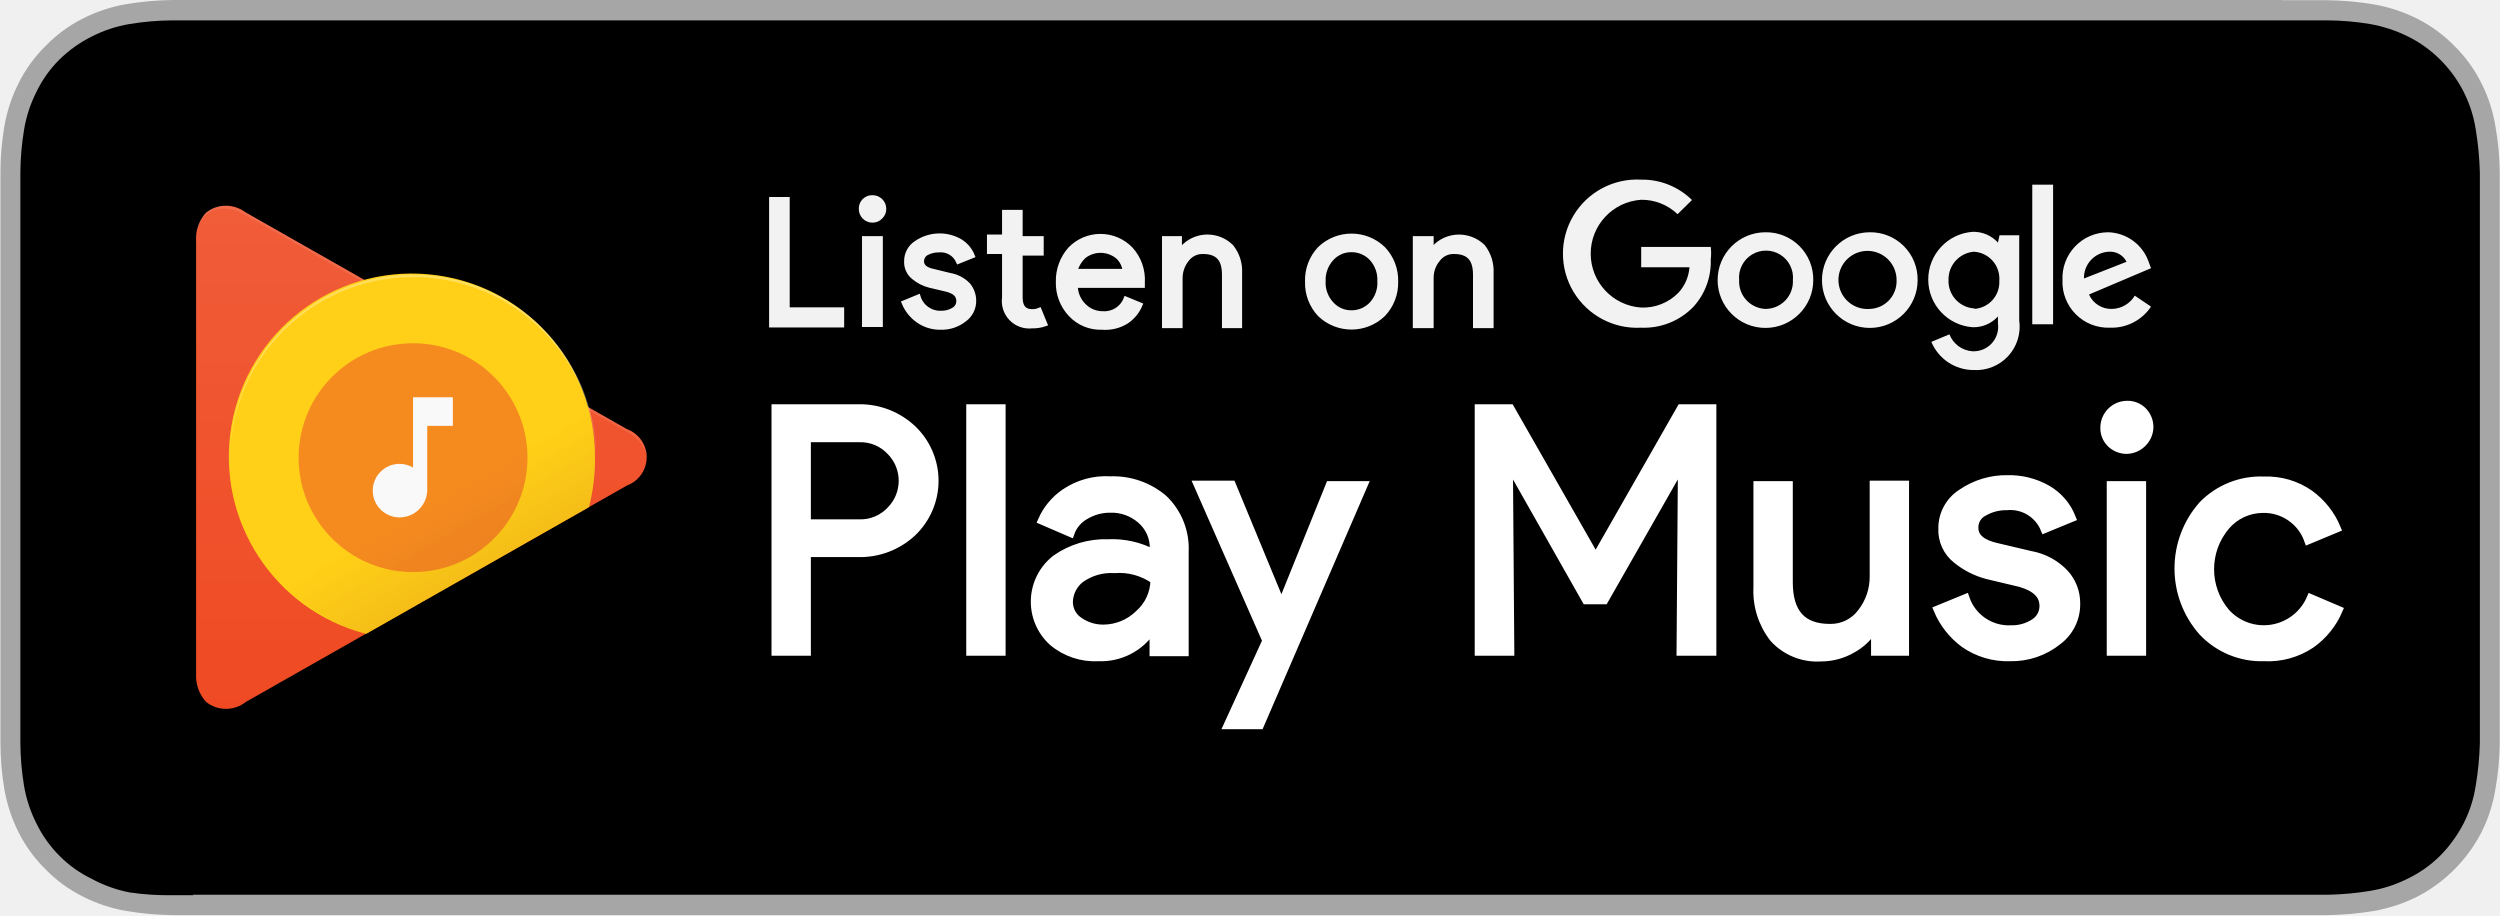
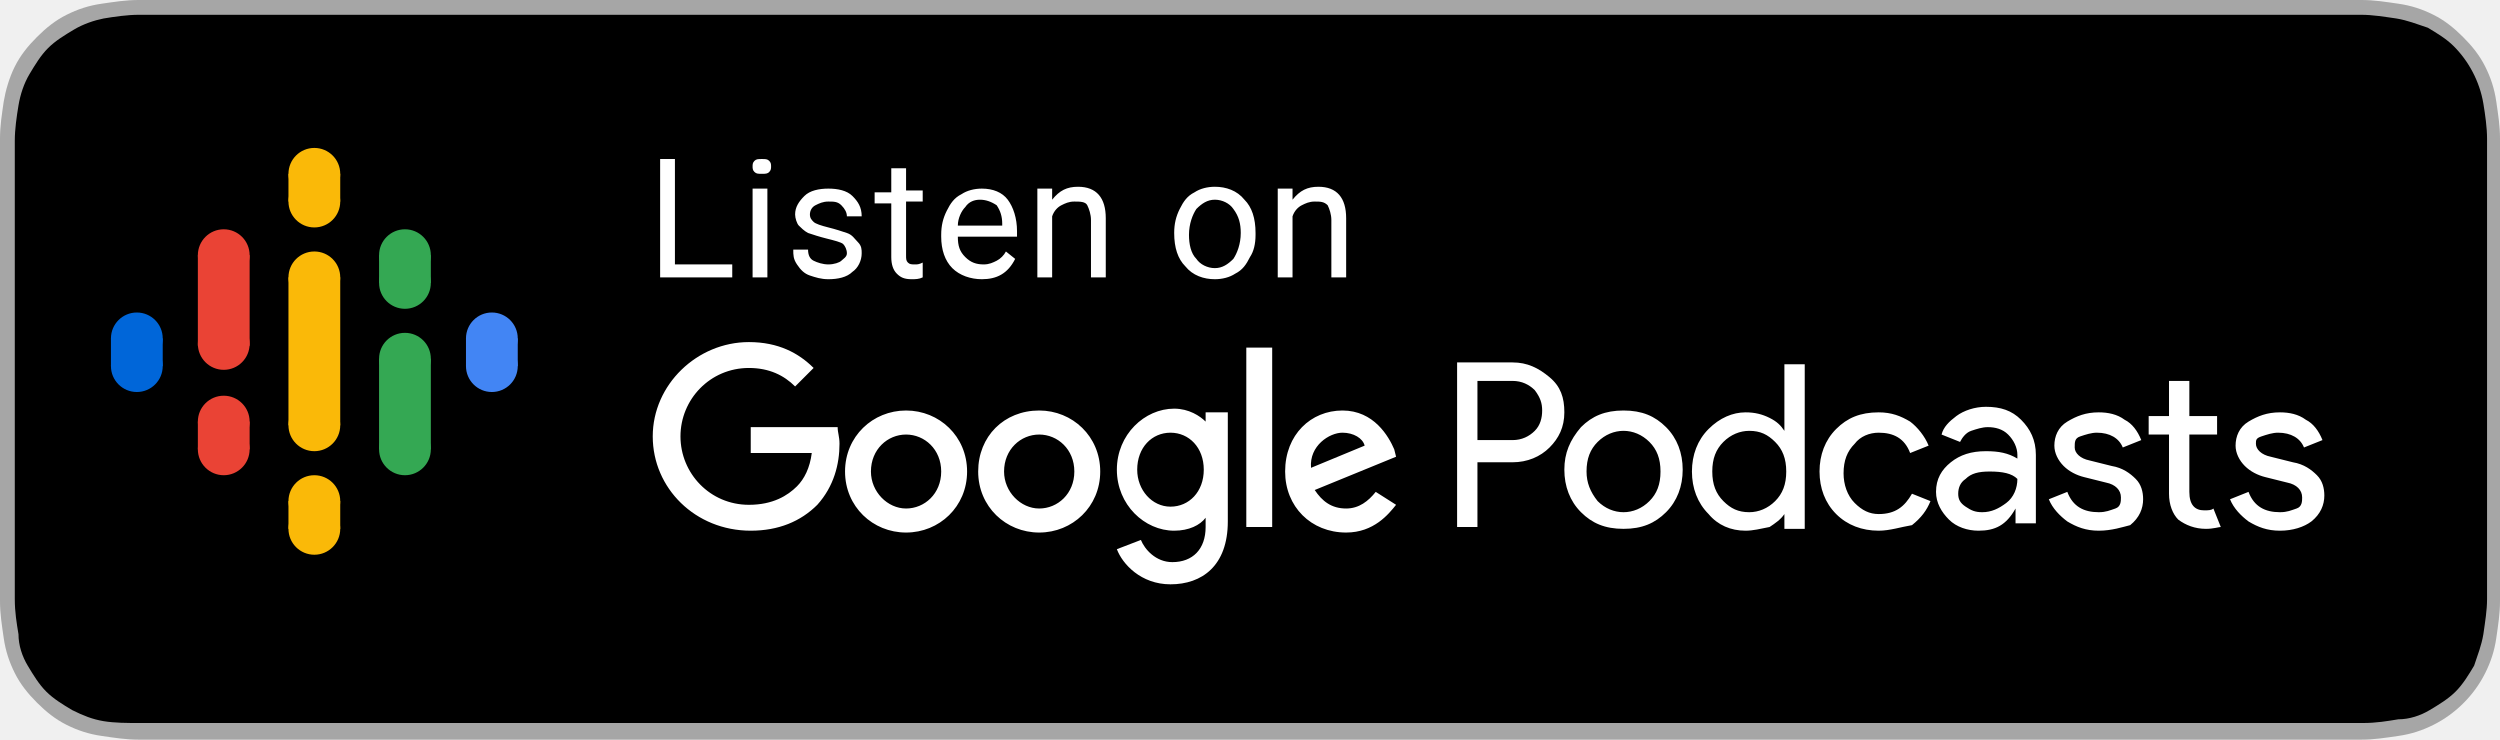
- <svg xmlns="http://www.w3.org/2000/svg" viewBox="0 0 109.25 40">
-   <defs>
-     <style>.c{fill:none}</style>
-     <linearGradient id="a" x1="18.42" y1="11.07" x2="18.42" y2="33.02" gradientTransform="matrix(1 0 0 -1 0 42)" gradientUnits="userSpaceOnUse">
-       <stop offset="0" stop-color="#fff" stop-opacity="0" />
-       <stop offset="1" stop-color="#fff" stop-opacity=".1" />
-     </linearGradient>
-     <linearGradient id="b" x1="19.08" y1="20.22" x2="20.95" y2="16.99" gradientTransform="matrix(1 0 0 -1 0 42)" gradientUnits="userSpaceOnUse">
-       <stop offset="0" stop-color="#971c1f" stop-opacity="0" />
-       <stop offset="1" stop-color="#971c1f" stop-opacity=".1" />
-     </linearGradient>
-   </defs>
-   <path d="M99.72 0H7.52a13.39 13.39 0 0 0-2 .18 6.74 6.74 0 0 0-1.9.63A6.07 6.07 0 0 0 2 2 6.07 6.07 0 0 0 .82 3.62a6.74 6.74 0 0 0-.63 1.9 12.18 12.18 0 0 0-.17 2v24.96a12.18 12.18 0 0 0 .17 2 6.8 6.8 0 0 0 .63 1.91A6.19 6.19 0 0 0 2 38a6.07 6.07 0 0 0 1.62 1.18 6.74 6.74 0 0 0 1.9.63 13.39 13.39 0 0 0 2 .18h94.21a13.39 13.39 0 0 0 2-.18 6.91 6.91 0 0 0 1.91-.63 6.55 6.55 0 0 0 2.79-2.79 6.48 6.48 0 0 0 .62-1.91 12.2 12.2 0 0 0 .19-2V7.52a12.2 12.2 0 0 0-.19-2 6.42 6.42 0 0 0-.62-1.9A6.07 6.07 0 0 0 107.25 2a6.19 6.19 0 0 0-1.61-1.18 6.91 6.91 0 0 0-1.91-.63 13.39 13.39 0 0 0-2-.18h-2z" fill="#a6a6a6" />
-   <path d="M8.44 39.12h-.9A11.52 11.52 0 0 1 5.67 39 5.72 5.72 0 0 1 4 38.4a5.06 5.06 0 0 1-1.4-1 5.19 5.19 0 0 1-1-1.4 5.79 5.79 0 0 1-.55-1.66 12.1 12.1 0 0 1-.16-1.87V7.55a11.9 11.9 0 0 1 .16-1.87A5.69 5.69 0 0 1 1.6 4a5.06 5.06 0 0 1 1-1.4 5.52 5.52 0 0 1 1.4-1 5.79 5.79 0 0 1 1.66-.55A12.1 12.1 0 0 1 7.54.89h94.17a11.88 11.88 0 0 1 1.86.16 6.18 6.18 0 0 1 1.67.55 5.33 5.33 0 0 1 1.39 1 5.46 5.46 0 0 1 1.56 3.06 13.72 13.72 0 0 1 .18 1.89v24.92a13.44 13.44 0 0 1-.18 1.86 5.45 5.45 0 0 1-.54 1.67 5.77 5.77 0 0 1-1 1.38 5.19 5.19 0 0 1-1.4 1 5.66 5.66 0 0 1-1.67.55 12.61 12.61 0 0 1-1.87.17H8.44z" />
-   <path d="M35.26 28.48h-1.37V17.84h3.63a3.36 3.36 0 0 1 2.34.9 3.12 3.12 0 0 1 0 4.54 3.35 3.35 0 0 1-2.34.89h-2.26zm0-5.61h2.28a1.8 1.8 0 0 0 1.39-.58 1.84 1.84 0 0 0 0-2.56 1.8 1.8 0 0 0-1.39-.58h-2.28zm8.51 5.61H42.4V17.84h1.37zm4.23.24a2.86 2.86 0 0 1-2-.67 2.37 2.37 0 0 1 .14-3.63 3.76 3.76 0 0 1 2.28-.68 3.86 3.86 0 0 1 2 .45V24a1.61 1.61 0 0 0-.55-1.28 1.94 1.94 0 0 0-1.35-.49 2.08 2.08 0 0 0-1.08.29 1.42 1.42 0 0 0-.66.77l-1.25-.54a2.85 2.85 0 0 1 1-1.21 3.19 3.19 0 0 1 2-.55 3.4 3.4 0 0 1 2.32.81 3 3 0 0 1 .92 2.31v4.39h-1.36v-1h-.06A2.66 2.66 0 0 1 48 28.72zm.22-1.25a2.22 2.22 0 0 0 1.54-.63 2 2 0 0 0 .69-1.49 2.66 2.66 0 0 0-1.74-.48 2.31 2.31 0 0 0-1.5.43 1.32 1.32 0 0 0-.5 1 1 1 0 0 0 .46.85 1.82 1.82 0 0 0 1.01.32zm6.84 4.22h-1.41L55.34 28l-3-6.82h1.49L56 26.43l2.11-5.23h1.48zm9.56-3.21V17.84H66l3.7 6.48h.06l3.7-6.48h1.37v10.64h-1.39l.06-8.09h-.06l-3.33 5.84h-.8L66 20.39h-.06l.06 8.09zm18.63 0h-1.31v-1h-.06a2.56 2.56 0 0 1-.95.89 2.7 2.7 0 0 1-1.35.36 2.57 2.57 0 0 1-2.07-.83 3.35 3.35 0 0 1-.71-2.23V21.2h1.37v4.24c0 1.36.6 2 1.8 2a1.67 1.67 0 0 0 1.38-.68 2.53 2.53 0 0 0 .53-1.58v-4h1.37zm4.59.24a3.3 3.3 0 0 1-2-.59 3.54 3.54 0 0 1-1.17-1.49l1.22-.5a2 2 0 0 0 2 1.36 1.77 1.77 0 0 0 1-.28.86.86 0 0 0 .41-.74c0-.48-.33-.8-1-1l-1.47-.35a3.58 3.58 0 0 1-1.33-.68 1.64 1.64 0 0 1-.62-1.35 1.82 1.82 0 0 1 .85-1.56 3.45 3.45 0 0 1 2-.6 3.35 3.35 0 0 1 1.72.43 2.49 2.49 0 0 1 1.09 1.26l-1.19.49a1.62 1.62 0 0 0-1.66-1 1.94 1.94 0 0 0-1 .26.74.74 0 0 0-.41.68c0 .42.32.7 1 .85l1.44.34a2.71 2.71 0 0 1 1.52.82 1.93 1.93 0 0 1 .49 1.3 2 2 0 0 1-.8 1.64 3.22 3.22 0 0 1-2.09.71zm5.77-9.34a1 1 0 0 1-.69.28 1 1 0 0 1-.68-.28.94.94 0 0 1-.28-.69 1 1 0 0 1 1-1 .94.94 0 0 1 .69.28 1 1 0 0 1 .28.68 1 1 0 0 1-.32.73zm0 9.1h-1.37V21.2h1.37zm5.33.24a3.54 3.54 0 0 1-2.69-1.11 4.18 4.18 0 0 1 0-5.54A3.54 3.54 0 0 1 98.94 21a3.27 3.27 0 0 1 2 .59 3.52 3.52 0 0 1 1.18 1.5l-1.25.52a2.05 2.05 0 0 0-2-1.37 2.13 2.13 0 0 0-1.6.75 2.92 2.92 0 0 0 0 3.77 2.23 2.23 0 0 0 3.71-.62l1.22.52a3.52 3.52 0 0 1-1.2 1.49 3.38 3.38 0 0 1-2.06.57z" stroke-miterlimit="10" fill="#fff" stroke="#fff" stroke-width=".35" />
-   <path class="c" d="M6.05 7.99h23.98v23.98H6.05z" />
-   <path class="c" d="M6.05 7.99h23.98v23.98H6.05z" />
-   <path d="M27.39 18.75L10.73 9.28A1.4 1.4 0 0 0 9 9.3a1.7 1.7 0 0 0-.43 1.23v18.91A1.7 1.7 0 0 0 9 30.67a1.4 1.4 0 0 0 1.75 0l16.66-9.46a1.31 1.31 0 0 0-.02-2.46z" fill="#ef4a23" />
-   <path d="M27.39 18.75L10.73 9.28A1.4 1.4 0 0 0 9 9.3a1.7 1.7 0 0 0-.43 1.23v18.91A1.7 1.7 0 0 0 9 30.67a1.4 1.4 0 0 0 1.75 0l16.66-9.46a1.31 1.31 0 0 0-.02-2.46z" fill="url(#a)" />
-   <path d="M27.39 18.87L10.73 9.4c-1.2-.68-2.18-.11-2.18 1.26v-.13c0-1.36 1-1.93 2.18-1.25l16.66 9.47a1.48 1.48 0 0 1 .9 1.3 1.57 1.57 0 0 0-.9-1.18z" style="isolation:isolate" opacity=".1" fill="#fff" />
-   <path d="M25.74 22.16A8.25 8.25 0 0 0 26 20a8 8 0 1 0-10 7.7z" fill="#ffd017" />
-   <path d="M18.05 15a5 5 0 1 1-5 5 5 5 0 0 1 5-5z" fill="#f58b1f" />
-   <path d="M18.05 12A8 8 0 0 0 16 27.7l9.76-5.55A7.79 7.79 0 0 0 26 20a8 8 0 0 0-7.95-8z" fill="url(#b)" />
-   <path d="M18.05 17.36v3.07a1.18 1.18 0 0 0-.59-.16 1.17 1.17 0 0 0 0 2.34 1.21 1.21 0 0 0 1.21-1.17v-2.83h1.12v-1.25z" fill="#f9f9f9" />
-   <path d="M18.05 12.11a8 8 0 0 1 8 8V20a8 8 0 0 0-16 0v.07a8 8 0 0 1 8-7.96z" style="isolation:isolate" opacity=".3" fill="#fff" />
-   <path d="M33.71 14.21v-5.5h.7v4.82h2.38v.68zm4.77-4.73a.47.47 0 0 1-.35.15.49.49 0 0 1-.36-.15.5.5 0 0 1-.14-.35.48.48 0 0 1 .5-.5.5.5 0 0 1 .35.14.49.49 0 0 1 .15.36.47.47 0 0 1-.15.35zm0 4.71h-.71v-3.77h.71zm2.63.12a1.65 1.65 0 0 1-1-.31 1.77 1.77 0 0 1-.61-.77l.63-.26a1 1 0 0 0 1 .71 1 1 0 0 0 .55-.15.43.43 0 0 0 .21-.38c0-.25-.17-.41-.52-.5l-.76-.18a1.77 1.77 0 0 1-.68-.35.84.84 0 0 1-.32-.7.94.94 0 0 1 .44-.81 1.81 1.81 0 0 1 1-.31 1.79 1.79 0 0 1 .89.23 1.32 1.32 0 0 1 .56.65l-.62.25a.84.84 0 0 0-.86-.5 1.09 1.09 0 0 0-.53.13.41.41 0 0 0-.21.36c0 .21.16.36.5.43l.74.18a1.43 1.43 0 0 1 .79.42 1.08 1.08 0 0 1 .25.68 1 1 0 0 1-.42.84 1.59 1.59 0 0 1-1.03.34zm3.99-.06A1.1 1.1 0 0 1 43.89 13v-2h-.66v-.65h.66V9.27h.7v1.15h.92v.65h-.92V13c0 .41.17.61.51.61a.76.76 0 0 0 .32-.06l.25.61a1.61 1.61 0 0 1-.57.09zm3.06.06a1.79 1.79 0 0 1-1.38-.57 2 2 0 0 1-.54-1.43 2.08 2.08 0 0 1 .52-1.42 1.84 1.84 0 0 1 2.66 0 2 2 0 0 1 .51 1.46v.13H47a1.22 1.22 0 0 0 .38.89 1.14 1.14 0 0 0 .82.33 1 1 0 0 0 1-.64l.63.26a1.63 1.63 0 0 1-.6.73 1.75 1.75 0 0 1-1.07.26zm1-2.46a1 1 0 0 0-.29-.61 1.18 1.18 0 0 0-1.49-.05 1.39 1.39 0 0 0-.4.66zm2.39-1.43V11a1.36 1.36 0 0 1 .49-.46 1.48 1.48 0 0 1 1.77.24 1.69 1.69 0 0 1 .37 1.15v2.31h-.68V12c0-.7-.31-1-.93-1a.84.84 0 0 0-.71.35 1.28 1.28 0 0 0-.28.81v2.08h-.7v-3.82zm6.12.45a2 2 0 0 1 2.78 0 2 2 0 0 1 .55 1.44 2 2 0 0 1-.55 1.43 2 2 0 0 1-2.78 0 2 2 0 0 1-.54-1.43 2 2 0 0 1 .54-1.44zm.53 2.42a1.15 1.15 0 0 0 .86.37 1.19 1.19 0 0 0 .87-.37 1.35 1.35 0 0 0 .36-1 1.37 1.37 0 0 0-.36-1 1.19 1.19 0 0 0-.87-.37 1.15 1.15 0 0 0-.86.37 1.38 1.38 0 0 0-.37 1 1.35 1.35 0 0 0 .37 1zm4.35-2.87V11a1.25 1.25 0 0 1 .48-.46 1.5 1.5 0 0 1 1.78.24 1.74 1.74 0 0 1 .36 1.15v2.31h-.7V12c0-.7-.31-1-.93-1a.84.84 0 0 0-.71.35 1.23 1.23 0 0 0-.28.81v2.08h-.71v-3.82z" fill="#f2f2f2" stroke="#f2f2f2" stroke-width=".2" stroke-miterlimit="10" />
-   <path d="M81.71 10.15a2.09 2.09 0 1 0 2.09 2.09 2.06 2.06 0 0 0-2.09-2.09zm0 3.35a1.27 1.27 0 1 1 1.17-1.26 1.21 1.21 0 0 1-1.17 1.26zm-4.56-3.35a2.09 2.09 0 1 0 2.09 2.09 2.06 2.06 0 0 0-2.09-2.09zm0 3.35A1.2 1.2 0 0 1 76 12.24a1.18 1.18 0 1 1 2.35 0 1.2 1.2 0 0 1-1.2 1.26zm-5.43-2.71v.89h2.11a1.84 1.84 0 0 1-.48 1.11 2.16 2.16 0 0 1-1.63.65 2.36 2.36 0 0 1 0-4.71 2.27 2.27 0 0 1 1.59.63l.63-.62a3.1 3.1 0 0 0-2.22-.89 3.24 3.24 0 1 0 0 6.47 3 3 0 0 0 2.28-.91 2.92 2.92 0 0 0 .76-2.07 2.34 2.34 0 0 0 0-.55zm22.19.69a1.93 1.93 0 0 0-1.78-1.33 2 2 0 0 0-2 2.09 2 2 0 0 0 2.07 2.08 2.07 2.07 0 0 0 1.8-.92l-.71-.48a1.19 1.19 0 0 1-1 .58 1.06 1.06 0 0 1-1-.63L94 11.72zm-2.84.69A1.14 1.14 0 0 1 92.16 11a.8.8 0 0 1 .77.44zm-2.26 2h.91v-6.1h-.91zm-1.5-3.57a1.44 1.44 0 0 0-1.1-.47 2.09 2.09 0 0 0 0 4.17 1.44 1.44 0 0 0 1.1-.47v.3a1.07 1.07 0 0 1-1.12 1.22 1.16 1.16 0 0 1-1-.74l-.79.33a2 2 0 0 0 1.84 1.23 1.9 1.9 0 0 0 2-2.17v-3.72h-.86zm-1 2.88a1.2 1.2 0 0 1-1.16-1.26A1.21 1.21 0 0 1 86.26 11a1.18 1.18 0 0 1 1.11 1.27 1.17 1.17 0 0 1-1.11 1.23z" style="isolation:isolate" fill="#f2f2f2" />
+ <svg xmlns="http://www.w3.org/2000/svg" version="1.1" id="Layer_1" x="0px" y="0px" viewBox="0 0 135.2 40" style="enable-background:new 0 0 135.2 40;" xml:space="preserve">
+   <style type="text/css">
+ 	.st0{fill:#A6A6A6;}
+ 	.st1{fill:#FAB908;}
+ 	.st2{fill:#0066D9;}
+ 	.st3{fill:#4285F4;}
+ 	.st4{fill:#EA4335;}
+ 	.st5{fill:#34A853;}
+ 	.st6{fill:#FFFFFF;}
+ </style>
+   <path class="st0" d="M125.7,0H7.5c-0.7,0-1.3,0.1-2,0.2C4.8,0.3,4.2,0.5,3.6,0.8C3,1.1,2.5,1.5,2,2C1.5,2.5,1.1,3,0.8,3.6  C0.5,4.2,0.3,4.9,0.2,5.5C0.1,6.2,0,6.8,0,7.5v25c0,0.7,0.1,1.3,0.2,2c0.1,0.7,0.3,1.3,0.6,1.9C1.1,37,1.5,37.5,2,38  c0.5,0.5,1,0.9,1.6,1.2c0.6,0.3,1.2,0.5,1.9,0.6c0.7,0.1,1.3,0.2,2,0.2h120.2c0.7,0,1.3-0.1,2-0.2c0.7-0.1,1.3-0.3,1.9-0.6  c1.2-0.6,2.2-1.6,2.8-2.8c0.3-0.6,0.5-1.2,0.6-1.9c0.1-0.7,0.2-1.3,0.2-2v-25c0-0.7-0.1-1.3-0.2-2c-0.1-0.7-0.3-1.3-0.6-1.9  c-0.3-0.6-0.7-1.1-1.2-1.6c-0.5-0.5-1-0.9-1.6-1.2c-0.6-0.3-1.2-0.5-1.9-0.6c-0.7-0.1-1.3-0.2-2-0.2L125.7,0L125.7,0z" />
+   <path d="M8.4,39.1H7.5c-0.6,0-1.3,0-1.9-0.1c-0.6-0.1-1.1-0.3-1.7-0.6c-0.5-0.3-1-0.6-1.4-1c-0.4-0.4-0.7-0.9-1-1.4  c-0.3-0.5-0.5-1.1-0.5-1.7c-0.1-0.6-0.2-1.2-0.2-1.9V7.6c0-0.6,0.1-1.3,0.2-1.9C1.1,5.1,1.3,4.5,1.6,4c0.3-0.5,0.6-1,1-1.4  C3,2.2,3.5,1.9,4,1.6C4.5,1.3,5.1,1.1,5.6,1c0.6-0.1,1.3-0.2,1.9-0.2h120.2c0.6,0,1.2,0.1,1.9,0.2c0.6,0.1,1.1,0.3,1.7,0.5  c0.5,0.3,1,0.6,1.4,1c0.8,0.8,1.4,1.9,1.6,3.1c0.1,0.6,0.2,1.3,0.2,1.9v24.9c0,0.6-0.1,1.2-0.2,1.9c-0.1,0.6-0.3,1.1-0.5,1.7  c-0.3,0.5-0.6,1-1,1.4c-0.4,0.4-0.9,0.7-1.4,1c-0.5,0.3-1.1,0.5-1.7,0.5c-0.6,0.1-1.2,0.2-1.9,0.2L8.4,39.1L8.4,39.1z" />
+   <g id="Podcast_icon_final" transform="translate(5, 5)">
+     <g id="_logo_Podcasts_192px" transform="translate(1, 1)">
+       <polygon id="Shape" class="st1" points="9.6,9 9.6,12.3 9.6,13.7 9.6,17 12.4,17 12.4,13.7 12.4,12.3 12.4,9   " />
+       <circle id="Oval" class="st2" cx="1.4" cy="12.3" r="1.4" />
+       <circle id="Oval_1_" class="st2" cx="1.4" cy="13.8" r="1.4" />
+       <rect id="Rectangle-path" x="0" y="12.3" class="st2" width="2.8" height="1.5" />
+       <circle id="Oval_2_" class="st3" cx="20.6" cy="13.8" r="1.4" />
+       <circle id="Oval_3_" class="st3" cx="20.6" cy="12.3" r="1.4" />
+       <rect id="Rectangle-path_1_" x="19.2" y="12.3" class="st3" width="2.8" height="1.5" />
+       <circle id="Oval_4_" class="st4" cx="6.1" cy="16.8" r="1.4" />
+       <circle id="Oval_5_" class="st4" cx="6.1" cy="18.3" r="1.4" />
+       <rect id="Rectangle-path_2_" x="4.7" y="16.8" class="st4" width="2.8" height="1.5" />
+       <circle id="Oval_6_" class="st4" cx="6.1" cy="7.8" r="1.4" />
+       <circle id="Oval_7_" class="st4" cx="6.1" cy="12.6" r="1.4" />
+       <rect id="Rectangle-path_3_" x="4.7" y="7.8" class="st4" width="2.8" height="4.9" />
+       <circle id="Oval_8_" class="st5" cx="15.9" cy="9.3" r="1.4" />
+       <circle id="Oval_9_" class="st5" cx="15.9" cy="7.8" r="1.4" />
+       <rect id="Rectangle-path_4_" x="14.5" y="7.8" class="st5" width="2.8" height="1.5" />
+       <circle id="Oval_10_" class="st1" cx="11" cy="4.9" r="1.4" />
+       <circle id="Oval_11_" class="st1" cx="11" cy="3.4" r="1.4" />
+       <rect id="Rectangle-path_5_" x="9.6" y="3.4" class="st1" width="2.8" height="1.5" />
+       <circle id="Oval_12_" class="st1" cx="11" cy="22.6" r="1.4" />
+       <circle id="Oval_13_" class="st1" cx="11" cy="21.1" r="1.4" />
+       <rect id="Rectangle-path_6_" x="9.6" y="21.1" class="st1" width="2.8" height="1.5" />
+       <circle id="Oval_14_" class="st5" cx="15.9" cy="18.3" r="1.4" />
+       <circle id="Oval_15_" class="st5" cx="15.9" cy="13.4" r="1.4" />
+       <rect id="Rectangle-path_7_" x="14.5" y="13.4" class="st5" width="2.8" height="4.9" />
+       <circle id="Oval_16_" class="st1" cx="11" cy="9" r="1.4" />
+       <circle id="Oval_17_" class="st1" cx="11" cy="17" r="1.4" />
+     </g>
+   </g>
+   <path id="Podcasts" class="st6" d="M79.9,28.5h-1.1v-8.9h3c0.8,0,1.4,0.3,2,0.8c0.6,0.5,0.8,1.1,0.8,1.9c0,0.8-0.3,1.4-0.8,1.9  s-1.2,0.8-2,0.8h-1.9V28.5z M79.9,23.8h1.9c0.5,0,0.9-0.2,1.2-0.5c0.3-0.3,0.4-0.7,0.4-1.1c0-0.4-0.1-0.7-0.4-1.1  c-0.3-0.3-0.7-0.5-1.2-0.5h-1.9V23.8z M85.5,23.1c0.6-0.6,1.3-0.9,2.3-0.9s1.7,0.3,2.3,0.9c0.6,0.6,0.9,1.4,0.9,2.3  c0,0.9-0.3,1.7-0.9,2.3c-0.6,0.6-1.3,0.9-2.3,0.9s-1.7-0.3-2.3-0.9c-0.6-0.6-0.9-1.4-0.9-2.3C84.6,24.5,84.9,23.8,85.5,23.1z   M86.4,27.1c0.4,0.4,0.9,0.6,1.4,0.6s1-0.2,1.4-0.6c0.4-0.4,0.6-0.9,0.6-1.6c0-0.7-0.2-1.2-0.6-1.6c-0.4-0.4-0.9-0.6-1.4-0.6  s-1,0.2-1.4,0.6s-0.6,0.9-0.6,1.6C85.8,26.1,86,26.6,86.4,27.1z M94.4,28.7c-0.8,0-1.5-0.3-2-0.9c-0.6-0.6-0.9-1.4-0.9-2.3  c0-0.9,0.3-1.7,0.9-2.3c0.6-0.6,1.3-0.9,2-0.9c0.5,0,0.9,0.1,1.3,0.3c0.4,0.2,0.6,0.4,0.8,0.7h0l0-0.8v-2.8h1.1v8.9h-1.1v-0.8h0  c-0.2,0.3-0.5,0.5-0.8,0.7C95.2,28.6,94.8,28.7,94.4,28.7z M94.6,27.7c0.5,0,1-0.2,1.4-0.6c0.4-0.4,0.6-0.9,0.6-1.6  c0-0.7-0.2-1.2-0.6-1.6c-0.4-0.4-0.8-0.6-1.4-0.6c-0.5,0-1,0.2-1.4,0.6s-0.6,0.9-0.6,1.6c0,0.7,0.2,1.2,0.6,1.6S94,27.7,94.6,27.7z   M101.6,28.7c-0.9,0-1.7-0.3-2.3-0.9c-0.6-0.6-0.9-1.4-0.9-2.3c0-0.9,0.3-1.7,0.9-2.3c0.6-0.6,1.3-0.9,2.3-0.9  c0.7,0,1.2,0.2,1.7,0.5c0.4,0.3,0.8,0.8,1,1.3l-1,0.4c-0.3-0.8-0.9-1.1-1.7-1.1c-0.5,0-1,0.2-1.3,0.6c-0.4,0.4-0.6,0.9-0.6,1.6  c0,0.6,0.2,1.2,0.6,1.6c0.4,0.4,0.8,0.6,1.3,0.6c0.9,0,1.4-0.4,1.8-1.1l1,0.4c-0.2,0.5-0.5,0.9-1,1.3  C102.8,28.5,102.2,28.7,101.6,28.7z M107,28.7c-0.6,0-1.2-0.2-1.6-0.6c-0.4-0.4-0.7-0.9-0.7-1.5c0-0.7,0.3-1.2,0.8-1.6  s1.1-0.6,1.9-0.6c0.7,0,1.2,0.1,1.7,0.4v-0.2c0-0.4-0.2-0.8-0.5-1.1c-0.3-0.3-0.7-0.4-1.1-0.4c-0.3,0-0.6,0.1-0.9,0.2  s-0.5,0.4-0.6,0.6l-1-0.4c0.1-0.4,0.4-0.7,0.8-1c0.4-0.3,1-0.5,1.6-0.5c0.8,0,1.4,0.2,1.9,0.7s0.8,1.1,0.8,1.9v3.7H109v-0.8h0  C108.5,28.4,107.9,28.7,107,28.7z M107.2,27.7c0.5,0,0.9-0.2,1.3-0.5s0.6-0.8,0.6-1.3c-0.3-0.3-0.8-0.4-1.5-0.4  c-0.6,0-1,0.1-1.3,0.4c-0.3,0.2-0.4,0.5-0.4,0.8c0,0.3,0.1,0.5,0.4,0.7S106.8,27.7,107.2,27.7z M113.5,28.7c-0.7,0-1.2-0.2-1.7-0.5  c-0.4-0.3-0.8-0.7-1-1.2l1-0.4c0.3,0.8,0.9,1.1,1.7,1.1c0.4,0,0.6-0.1,0.9-0.2s0.3-0.4,0.3-0.6c0-0.4-0.3-0.7-0.8-0.8l-1.2-0.3  c-0.4-0.1-0.8-0.3-1.1-0.6c-0.3-0.3-0.5-0.7-0.5-1.1c0-0.5,0.2-1,0.7-1.3c0.5-0.3,1-0.5,1.7-0.5c0.5,0,1,0.1,1.4,0.4  c0.4,0.2,0.7,0.6,0.9,1.1l-1,0.4c-0.2-0.5-0.7-0.8-1.4-0.8c-0.3,0-0.6,0.1-0.9,0.2s-0.3,0.3-0.3,0.6c0,0.3,0.3,0.6,0.8,0.7l1.2,0.3  c0.6,0.1,1,0.4,1.3,0.7c0.3,0.3,0.4,0.7,0.4,1.1c0,0.5-0.2,1-0.7,1.4C114.8,28.5,114.2,28.7,113.5,28.7z M119.3,28.6  c-0.6,0-1.1-0.2-1.5-0.5c-0.3-0.3-0.5-0.8-0.5-1.4v-3.2h-1.1v-1h1.1v-1.9h1.1v1.9h1.5v1h-1.5v3.1c0,0.7,0.3,1,0.8,1  c0.2,0,0.4,0,0.5-0.1l0.4,1C120,28.5,119.7,28.6,119.3,28.6z M123.3,28.7c-0.7,0-1.2-0.2-1.7-0.5c-0.4-0.3-0.8-0.7-1-1.2l1-0.4  c0.3,0.8,0.9,1.1,1.7,1.1c0.4,0,0.6-0.1,0.9-0.2s0.3-0.4,0.3-0.6c0-0.4-0.3-0.7-0.8-0.8l-1.2-0.3c-0.4-0.1-0.8-0.3-1.1-0.6  c-0.3-0.3-0.5-0.7-0.5-1.1c0-0.5,0.2-1,0.7-1.3c0.5-0.3,1-0.5,1.7-0.5c0.5,0,1,0.1,1.4,0.4c0.4,0.2,0.7,0.6,0.9,1.1l-1,0.4  c-0.2-0.5-0.7-0.8-1.4-0.8c-0.3,0-0.6,0.1-0.9,0.2S122,23.8,122,24c0,0.3,0.3,0.6,0.8,0.7L124,25c0.6,0.1,1,0.4,1.3,0.7  c0.3,0.3,0.4,0.7,0.4,1.1c0,0.5-0.2,1-0.7,1.4C124.6,28.5,124,28.7,123.3,28.7z" />
+   <path id="Combined-Shape" class="st6" d="M35.3,23.6c0-2.8,2.4-5.1,5.2-5.1c1.6,0,2.7,0.6,3.5,1.4l-1,1c-0.6-0.6-1.4-1-2.5-1  c-2.1,0-3.7,1.7-3.7,3.7s1.6,3.7,3.7,3.7c1.3,0,2.1-0.5,2.6-1c0.4-0.4,0.7-1,0.8-1.8h-3.3v-1.4h4.7c0,0.3,0.1,0.5,0.1,0.9  c0,1.1-0.3,2.3-1.2,3.3c-0.9,0.9-2.1,1.4-3.6,1.4C37.6,28.7,35.3,26.4,35.3,23.6z M49,22.2c1.8,0,3.3,1.4,3.3,3.3  c0,1.9-1.5,3.3-3.3,3.3c-1.8,0-3.3-1.4-3.3-3.3C45.7,23.6,47.2,22.2,49,22.2z M49,27.5c1,0,1.9-0.8,1.9-2c0-1.2-0.9-2-1.9-2  c-1,0-1.9,0.8-1.9,2C47.1,26.6,48,27.5,49,27.5z M56.2,22.2c1.8,0,3.3,1.4,3.3,3.3c0,1.9-1.5,3.3-3.3,3.3s-3.3-1.4-3.3-3.3  C52.9,23.6,54.3,22.2,56.2,22.2z M56.2,27.5c1,0,1.9-0.8,1.9-2c0-1.2-0.9-2-1.9-2s-1.9,0.8-1.9,2C54.3,26.6,55.2,27.5,56.2,27.5z   M65,22.3h1.4v5.9c0,2.4-1.4,3.4-3.1,3.4c-1.6,0-2.6-1.1-2.9-1.9l1.3-0.5c0.2,0.5,0.8,1.2,1.7,1.2c1.1,0,1.8-0.7,1.8-1.9v-0.5h0  c-0.3,0.4-0.9,0.7-1.7,0.7c-1.6,0-3.1-1.4-3.1-3.3c0-1.9,1.5-3.3,3.1-3.3c0.8,0,1.4,0.4,1.7,0.7h0V22.3z M63.3,27.4  c1,0,1.8-0.8,1.8-2c0-1.2-0.8-2-1.8-2c-1,0-1.8,0.8-1.8,2C61.5,26.5,62.3,27.4,63.3,27.4z M67.4,28.5v-9.7h1.4v9.7H67.4z M72.8,27.5  c0.7,0,1.2-0.4,1.6-0.9l1.1,0.7c-0.4,0.5-1.2,1.5-2.7,1.5c-1.9,0-3.3-1.4-3.3-3.3c0-2,1.4-3.3,3.1-3.3c1.7,0,2.5,1.4,2.8,2.1  l0.1,0.4l-4.4,1.8C71.5,27.1,72,27.5,72.8,27.5z M72.6,23.4c-0.7,0-1.8,0.7-1.7,1.9l2.9-1.2C73.7,23.7,73.2,23.4,72.6,23.4z" />
+   <path id="Listen-on" class="st6" d="M36.6,14.3h3V15h-3.9V8.6h0.8V14.3z M41.5,15h-0.8v-4.8h0.8V15z M40.7,9c0-0.1,0-0.2,0.1-0.3  c0.1-0.1,0.2-0.1,0.4-0.1c0.2,0,0.3,0,0.4,0.1c0.1,0.1,0.1,0.2,0.1,0.3c0,0.1,0,0.2-0.1,0.3c-0.1,0.1-0.2,0.1-0.4,0.1  c-0.2,0-0.3,0-0.4-0.1C40.7,9.2,40.7,9.1,40.7,9z M45.8,13.7c0-0.2-0.1-0.4-0.2-0.5s-0.5-0.2-0.9-0.3c-0.4-0.1-0.7-0.2-1-0.3  c-0.2-0.1-0.4-0.3-0.5-0.4S43,11.8,43,11.6c0-0.4,0.2-0.7,0.5-1c0.3-0.3,0.8-0.4,1.3-0.4c0.5,0,1,0.1,1.3,0.4  c0.3,0.3,0.5,0.6,0.5,1.1h-0.8c0-0.2-0.1-0.4-0.3-0.6s-0.4-0.2-0.7-0.2c-0.3,0-0.5,0.1-0.7,0.2s-0.3,0.3-0.3,0.5  c0,0.2,0.1,0.3,0.2,0.4s0.4,0.2,0.8,0.3c0.4,0.1,0.7,0.2,1,0.3c0.3,0.1,0.4,0.3,0.6,0.5s0.2,0.4,0.2,0.6c0,0.4-0.2,0.8-0.5,1  c-0.3,0.3-0.8,0.4-1.3,0.4c-0.4,0-0.7-0.1-1-0.2c-0.3-0.1-0.5-0.3-0.7-0.6s-0.2-0.5-0.2-0.8h0.8c0,0.3,0.1,0.5,0.3,0.6  s0.5,0.2,0.8,0.2c0.3,0,0.6-0.1,0.7-0.2S45.8,13.9,45.8,13.7z M49,9.1v1.2h0.9v0.6H49v2.9c0,0.2,0,0.3,0.1,0.4  c0.1,0.1,0.2,0.1,0.4,0.1c0.1,0,0.2,0,0.4-0.1V15c-0.2,0.1-0.4,0.1-0.6,0.1c-0.4,0-0.6-0.1-0.8-0.3s-0.3-0.5-0.3-0.9v-2.9h-0.9v-0.6  h0.9V9.1H49z M53.1,15.1c-0.6,0-1.2-0.2-1.6-0.6c-0.4-0.4-0.6-1-0.6-1.7v-0.1c0-0.5,0.1-0.9,0.3-1.3c0.2-0.4,0.4-0.7,0.8-0.9  c0.3-0.2,0.7-0.3,1.1-0.3c0.6,0,1.1,0.2,1.4,0.6c0.3,0.4,0.5,1,0.5,1.7v0.3h-3.2c0,0.5,0.1,0.8,0.4,1.1c0.3,0.3,0.6,0.4,1,0.4  c0.3,0,0.5-0.1,0.7-0.2c0.2-0.1,0.4-0.3,0.5-0.5l0.5,0.4C54.5,14.8,53.9,15.1,53.1,15.1z M53,10.8c-0.3,0-0.6,0.1-0.8,0.4  c-0.2,0.2-0.4,0.6-0.4,1h2.4v-0.1c0-0.4-0.1-0.7-0.3-1C53.6,10.9,53.3,10.8,53,10.8z M56.9,10.2l0,0.6c0.4-0.5,0.8-0.7,1.4-0.7  c1,0,1.5,0.6,1.5,1.7V15H59v-3.1c0-0.3-0.1-0.6-0.2-0.8s-0.4-0.2-0.7-0.2c-0.3,0-0.5,0.1-0.7,0.2s-0.4,0.3-0.5,0.6V15h-0.8v-4.8  H56.9z M63.5,12.6c0-0.5,0.1-0.9,0.3-1.3c0.2-0.4,0.4-0.7,0.8-0.9c0.3-0.2,0.7-0.3,1.1-0.3c0.6,0,1.2,0.2,1.6,0.7  c0.4,0.4,0.6,1,0.6,1.8v0.1c0,0.5-0.1,0.9-0.3,1.2c-0.2,0.4-0.4,0.7-0.8,0.9c-0.3,0.2-0.7,0.3-1.1,0.3c-0.6,0-1.2-0.2-1.6-0.7  C63.7,14,63.5,13.4,63.5,12.6L63.5,12.6z M64.3,12.7c0,0.5,0.1,1,0.4,1.3c0.2,0.3,0.6,0.5,1,0.5c0.4,0,0.7-0.2,1-0.5  c0.2-0.3,0.4-0.8,0.4-1.4c0-0.5-0.1-0.9-0.4-1.3c-0.2-0.3-0.6-0.5-1-0.5c-0.4,0-0.7,0.2-1,0.5C64.5,11.6,64.3,12.1,64.3,12.7z   M69.9,10.2l0,0.6c0.4-0.5,0.8-0.7,1.4-0.7c1,0,1.5,0.6,1.5,1.7V15H72v-3.1c0-0.3-0.1-0.6-0.2-0.8c-0.2-0.2-0.4-0.2-0.7-0.2  c-0.3,0-0.5,0.1-0.7,0.2c-0.2,0.1-0.4,0.3-0.5,0.6V15h-0.8v-4.8H69.9z" />
</svg>
